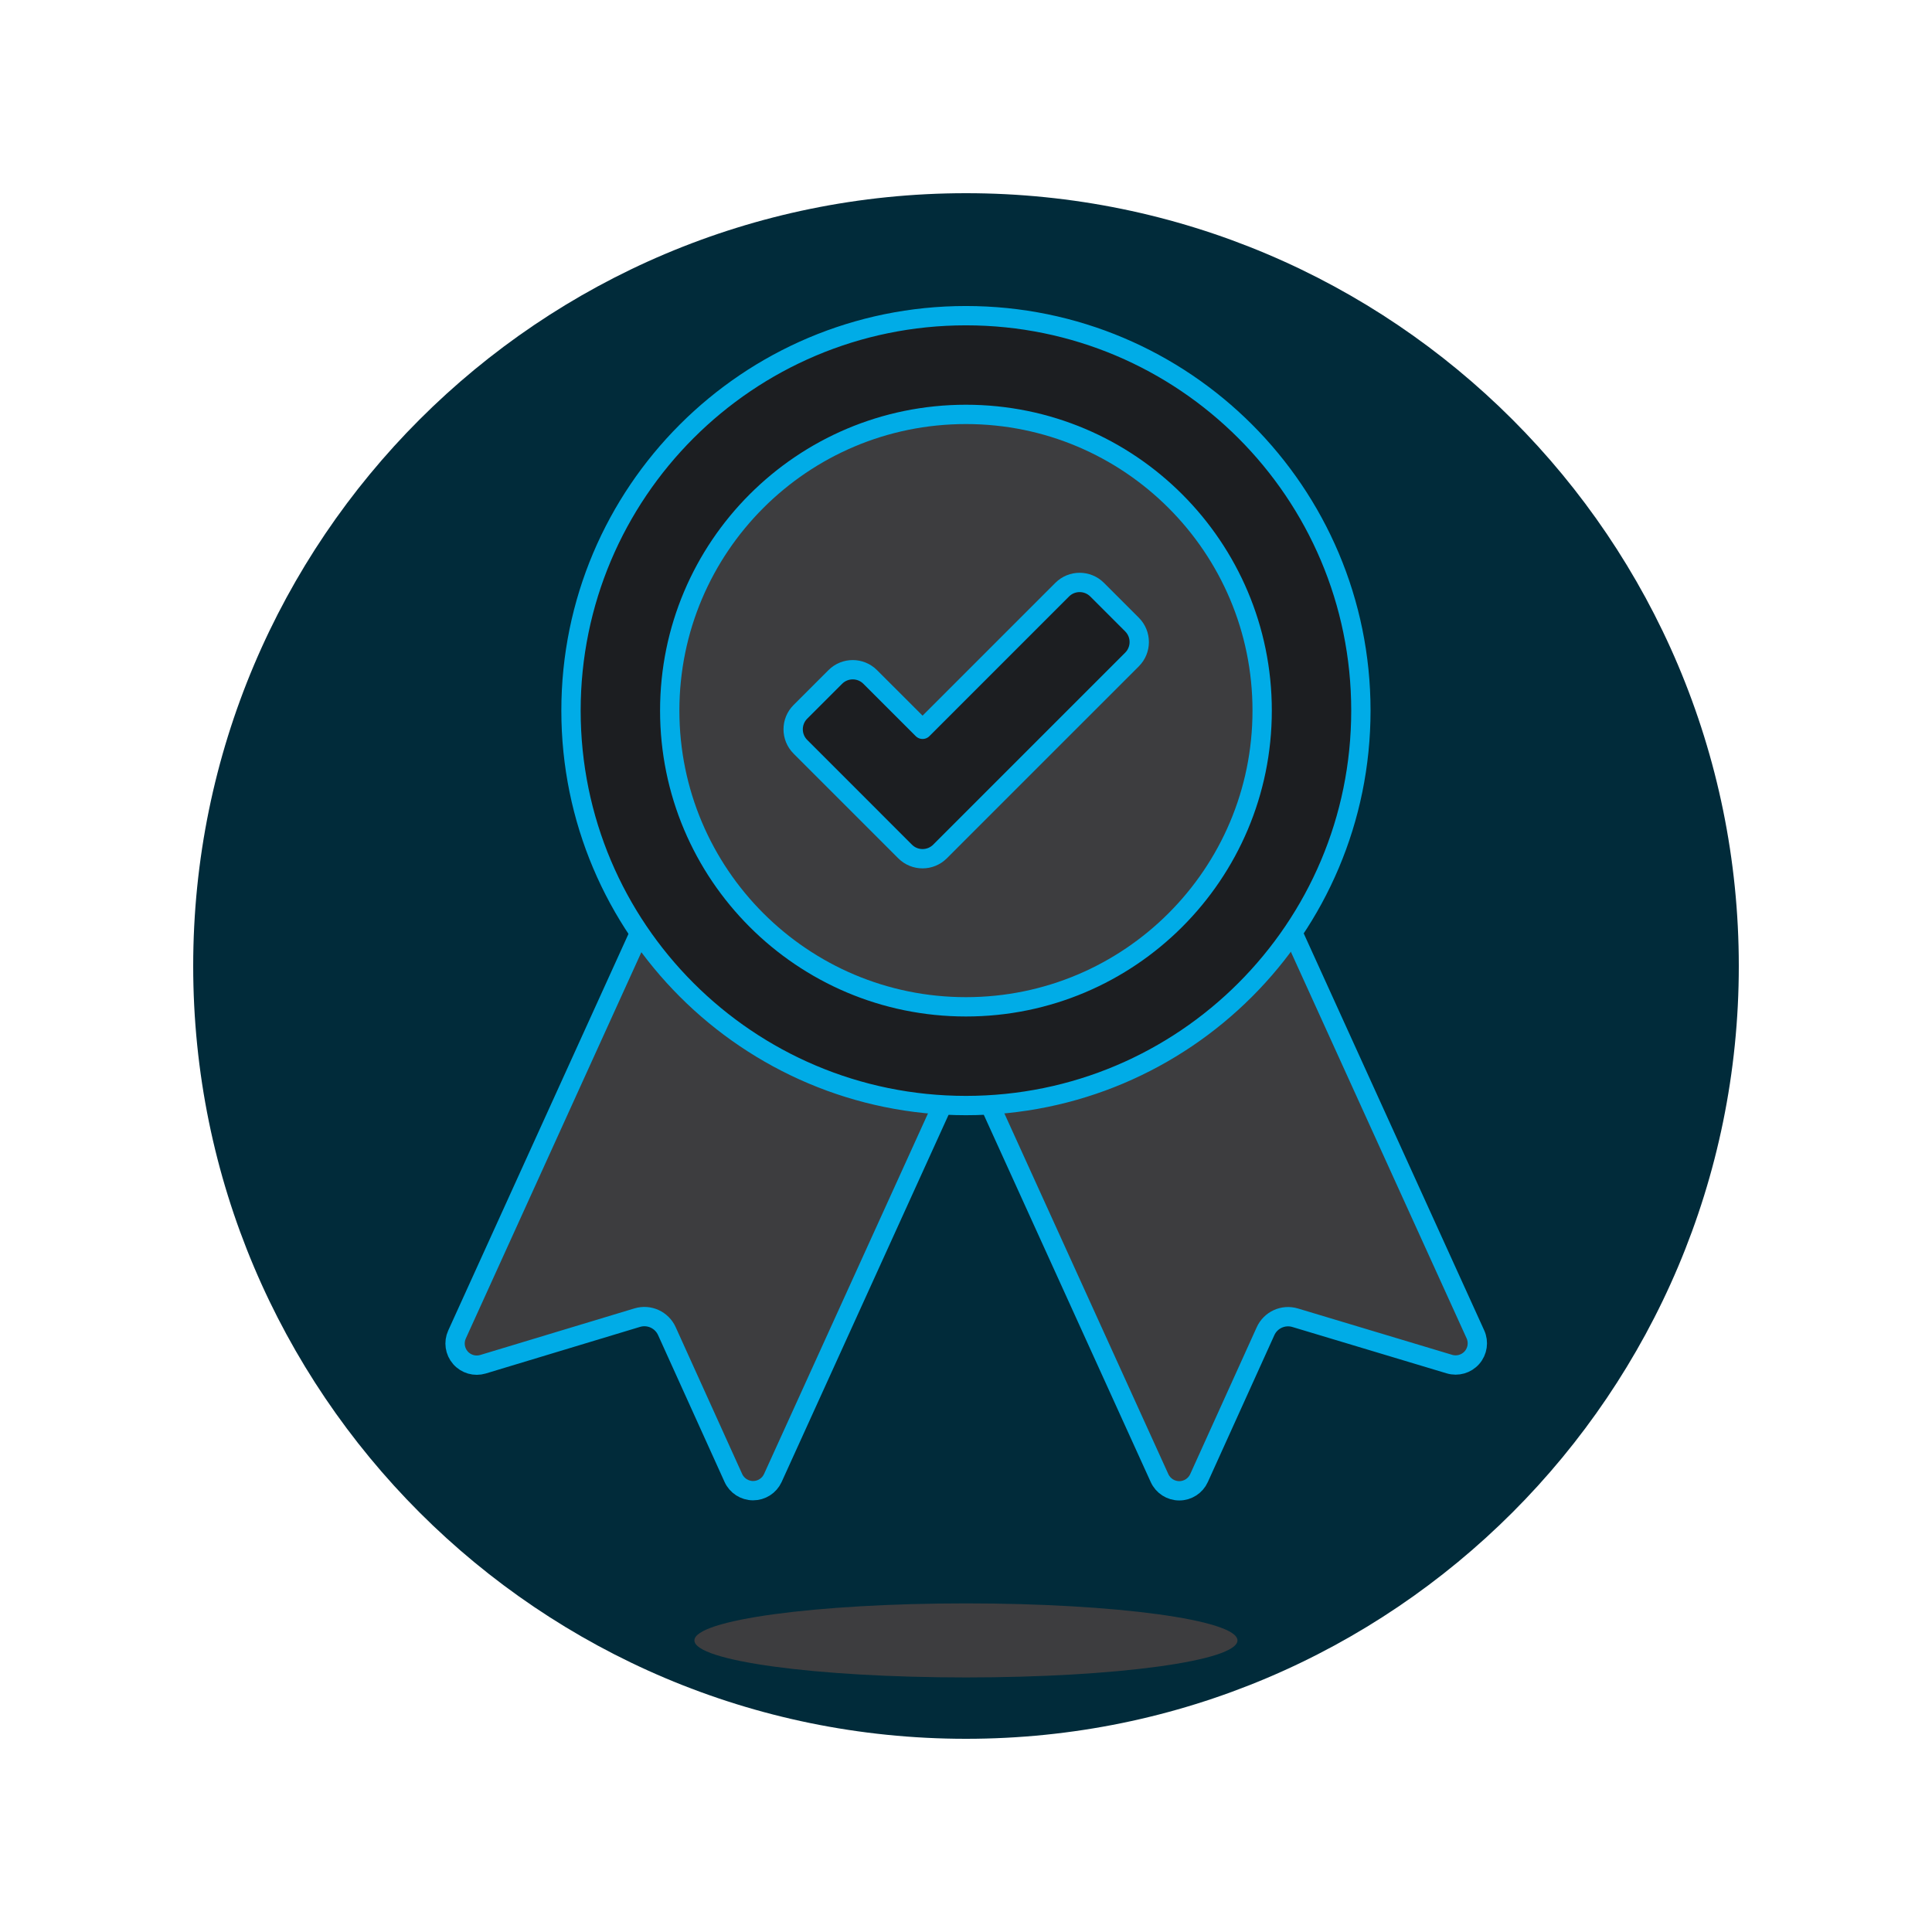
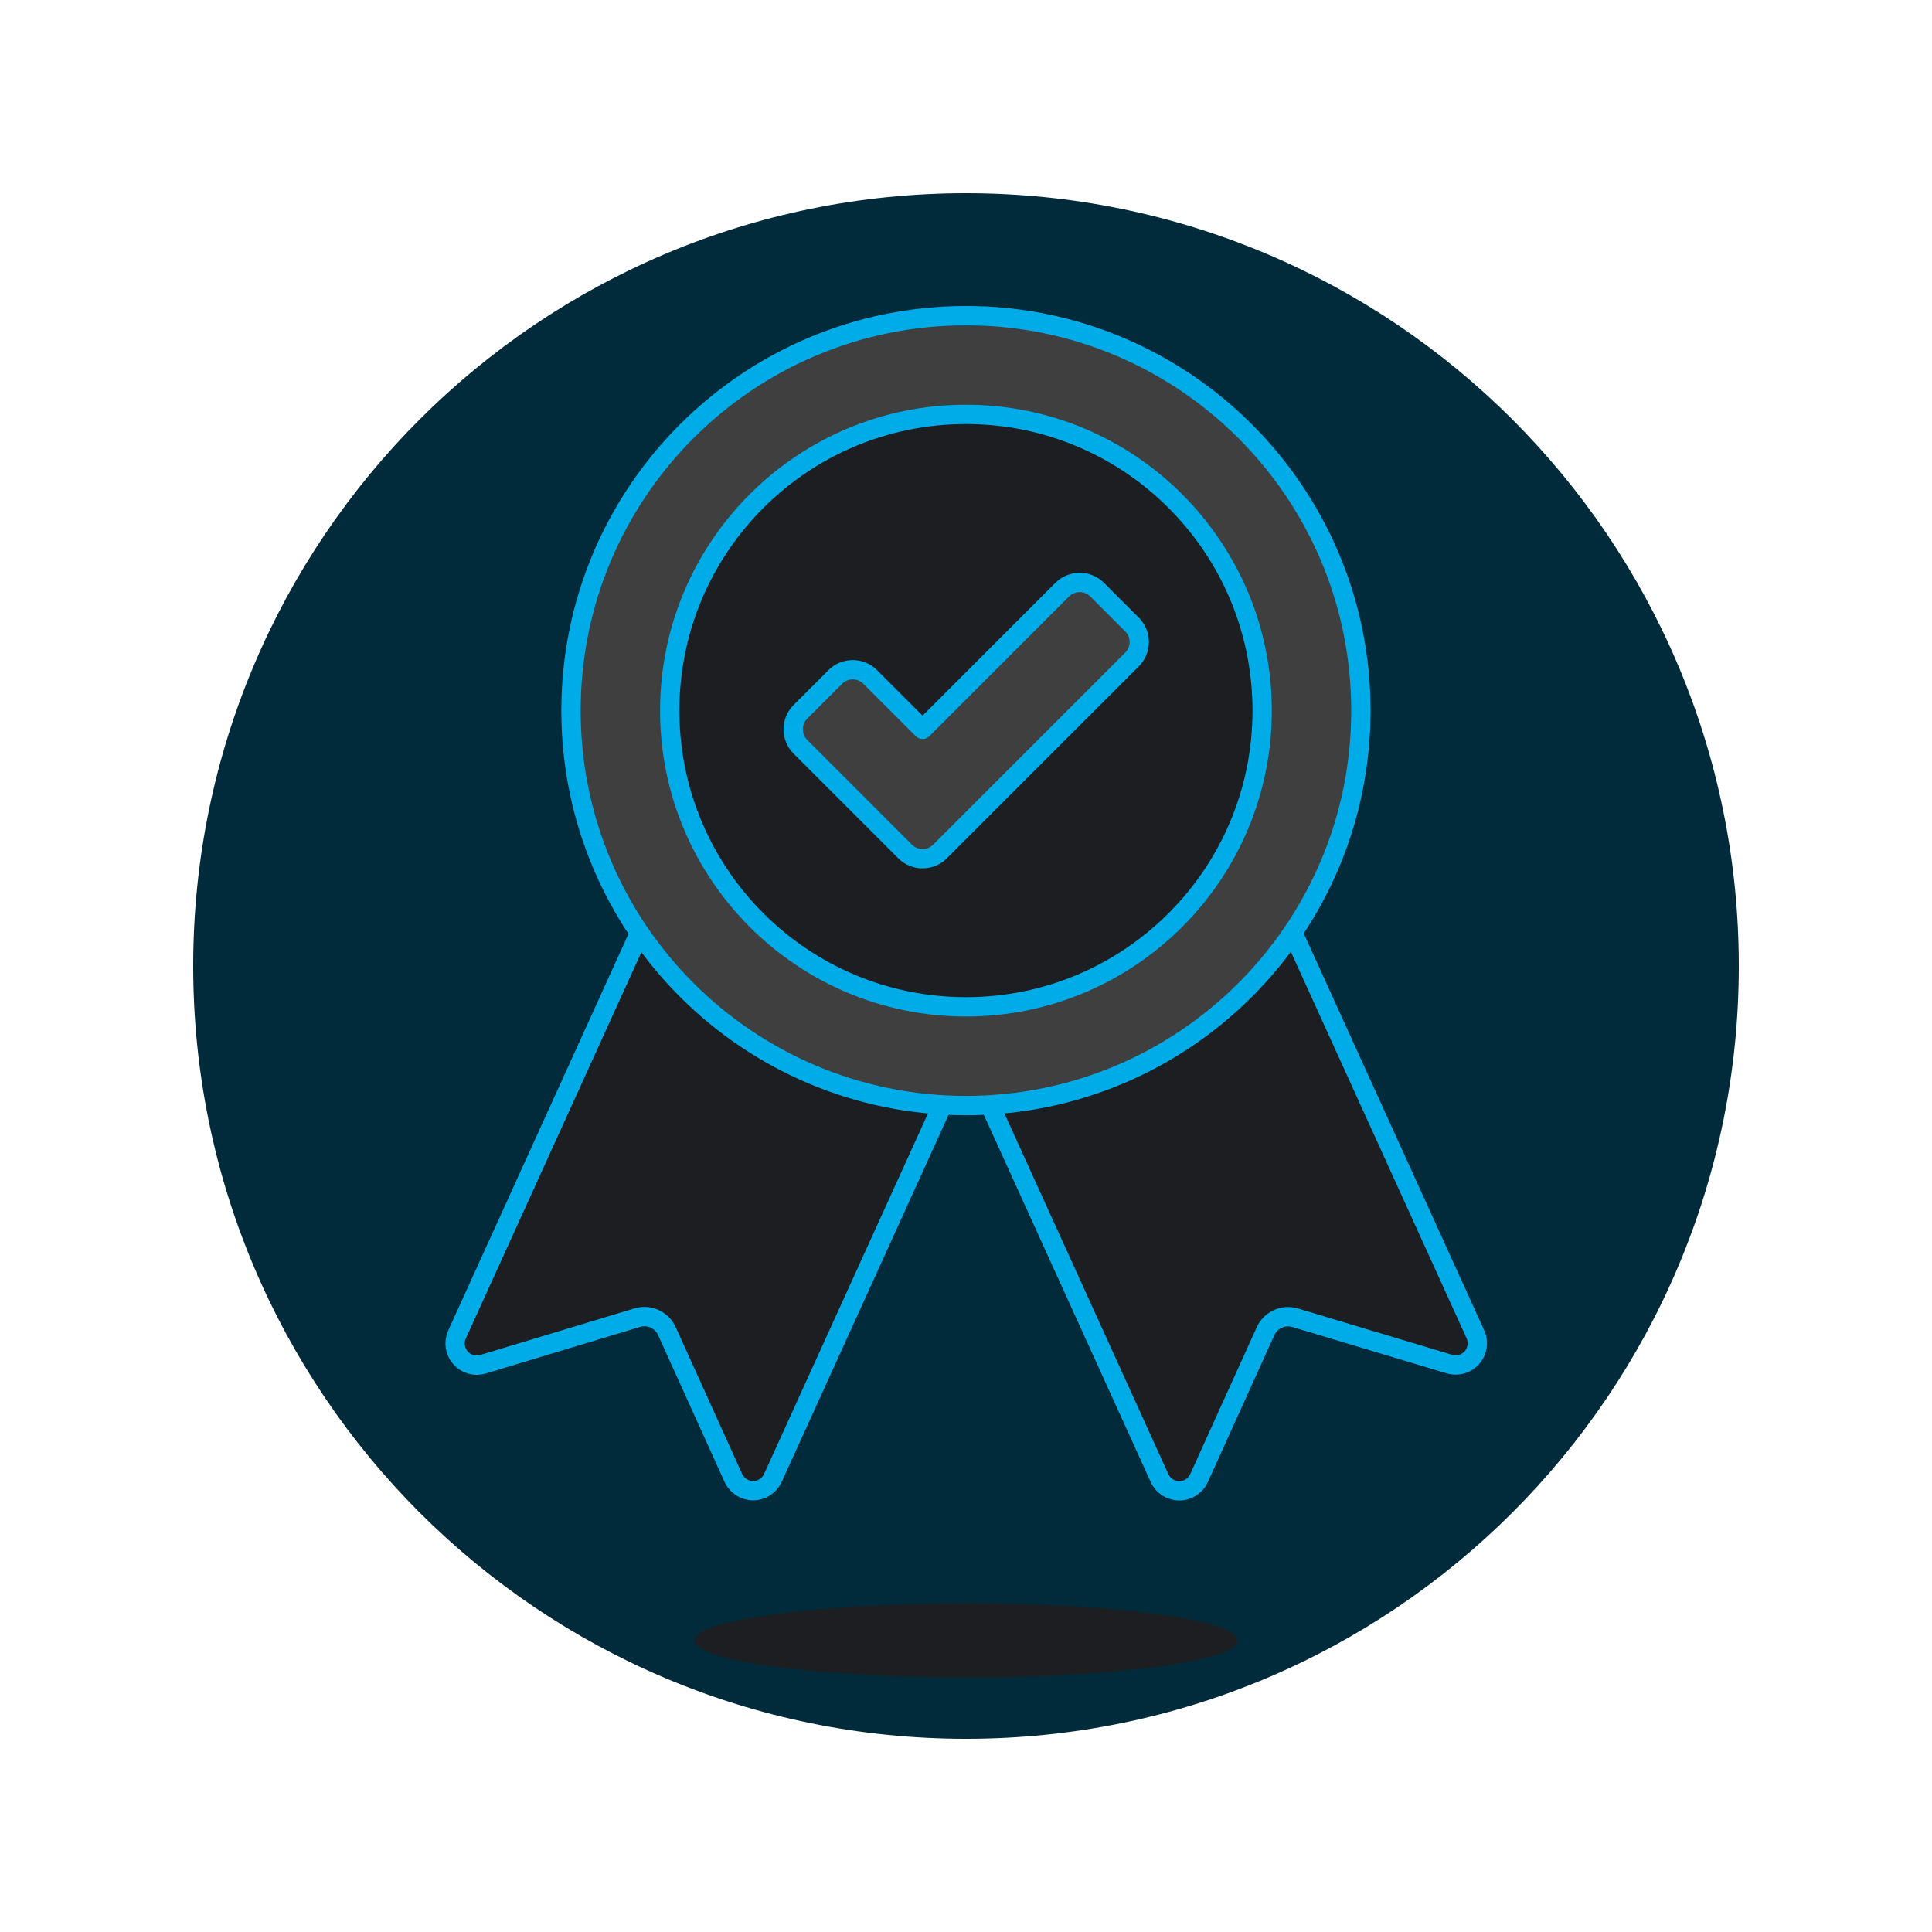
<svg xmlns="http://www.w3.org/2000/svg" version="1.1" viewBox="0 0 200 200" width="200" height="200">
  <g transform="matrix(2,0,0,2,0,0)">
    <path d="M10.000 50.000 A40.000 40.000 0 1 0 90.000 50.000 A40.000 40.000 0 1 0 10.000 50.000 Z" fill="#012b3a" />
-     <path d="M64.051,84.908c0-1.058-6.291-1.917-14.053-1.917s-14.055.859-14.055,1.917S42.236,86.824,50,86.824,64.051,85.966,64.051,84.908Z" fill="#3d3d3f" />
-     <path d="M60.017,76.505a1.122,1.122,0,0,0,2.044,0l3.442-7.6a1.279,1.279,0,0,1,1.532-.7l7.986,2.4a1.123,1.123,0,0,0,1.346-1.539L62.527,38.626l-16.35,7.431Z" fill="#3d3d3f" stroke="#00ace7" stroke-linecap="round" stroke-linejoin="round" />
-     <path d="M37.959,76.5l-3.441-7.6a1.279,1.279,0,0,0-1.532-.7L25,70.613a1.122,1.122,0,0,1-1.345-1.539L37.493,38.626l16.35,7.431L40,76.505A1.123,1.123,0,0,1,37.959,76.5Z" fill="#3d3d3f" stroke="#00ace7" stroke-linecap="round" stroke-linejoin="round" />
-     <path d="M29.555 36.781 A20.442 20.442 0 1 0 70.439 36.781 A20.442 20.442 0 1 0 29.555 36.781 Z" fill="#1c1e21" />
+     <path d="M64.051,84.908c0-1.058-6.291-1.917-14.053-1.917s-14.055.859-14.055,1.917S42.236,86.824,50,86.824,64.051,85.966,64.051,84.908Z" fill="#1c1e21" />
+     <path d="M60.017,76.505a1.122,1.122,0,0,0,2.044,0l3.442-7.6a1.279,1.279,0,0,1,1.532-.7l7.986,2.4a1.123,1.123,0,0,0,1.346-1.539L62.527,38.626l-16.35,7.431Z" fill="#1c1e21" stroke="#00ace7" stroke-linecap="round" stroke-linejoin="round" />
+     <path d="M37.959,76.5l-3.441-7.6a1.279,1.279,0,0,0-1.532-.7L25,70.613a1.122,1.122,0,0,1-1.345-1.539L37.493,38.626l16.35,7.431L40,76.505A1.123,1.123,0,0,1,37.959,76.5Z" fill="#1c1e21" stroke="#00ace7" stroke-linecap="round" stroke-linejoin="round" />
+     <path d="M29.555 36.781 A20.442 20.442 0 1 0 70.439 36.781 A20.442 20.442 0 1 0 29.555 36.781 Z" fill="#3f3f3f" />
    <path d="M29.555 36.781 A20.442 20.442 0 1 0 70.439 36.781 A20.442 20.442 0 1 0 29.555 36.781 Z" fill="none" stroke="#00ace7" stroke-linecap="round" stroke-linejoin="round" />
-     <path d="M34.665 36.781 A15.332 15.332 0 1 0 65.329 36.781 A15.332 15.332 0 1 0 34.665 36.781 Z" fill="#3d3d3f" stroke="#00ace7" stroke-miterlimit="10" />
-     <path d="M54.979,30.521l-7.227,7.228-2.711-2.71a1.277,1.277,0,0,0-1.806,0l-1.807,1.806a1.278,1.278,0,0,0,0,1.807l2.71,2.71,2.71,2.711a1.278,1.278,0,0,0,1.807,0l2.71-2.711,7.228-7.227a1.278,1.278,0,0,0,0-1.807l-1.807-1.807A1.278,1.278,0,0,0,54.979,30.521Z" fill="#1c1e21" stroke="#00ace7" stroke-linecap="round" stroke-linejoin="round" />
+     <path d="M34.665 36.781 A15.332 15.332 0 1 0 65.329 36.781 A15.332 15.332 0 1 0 34.665 36.781 Z" fill="#1c1e21" stroke="#00ace7" stroke-miterlimit="10" />
+     <path d="M54.979,30.521l-7.227,7.228-2.711-2.71a1.277,1.277,0,0,0-1.806,0l-1.807,1.806a1.278,1.278,0,0,0,0,1.807l2.71,2.71,2.71,2.711a1.278,1.278,0,0,0,1.807,0l2.71-2.711,7.228-7.227a1.278,1.278,0,0,0,0-1.807l-1.807-1.807A1.278,1.278,0,0,0,54.979,30.521Z" fill="#3f3f3f" stroke="#00ace7" stroke-linecap="round" stroke-linejoin="round" />
  </g>
</svg>
